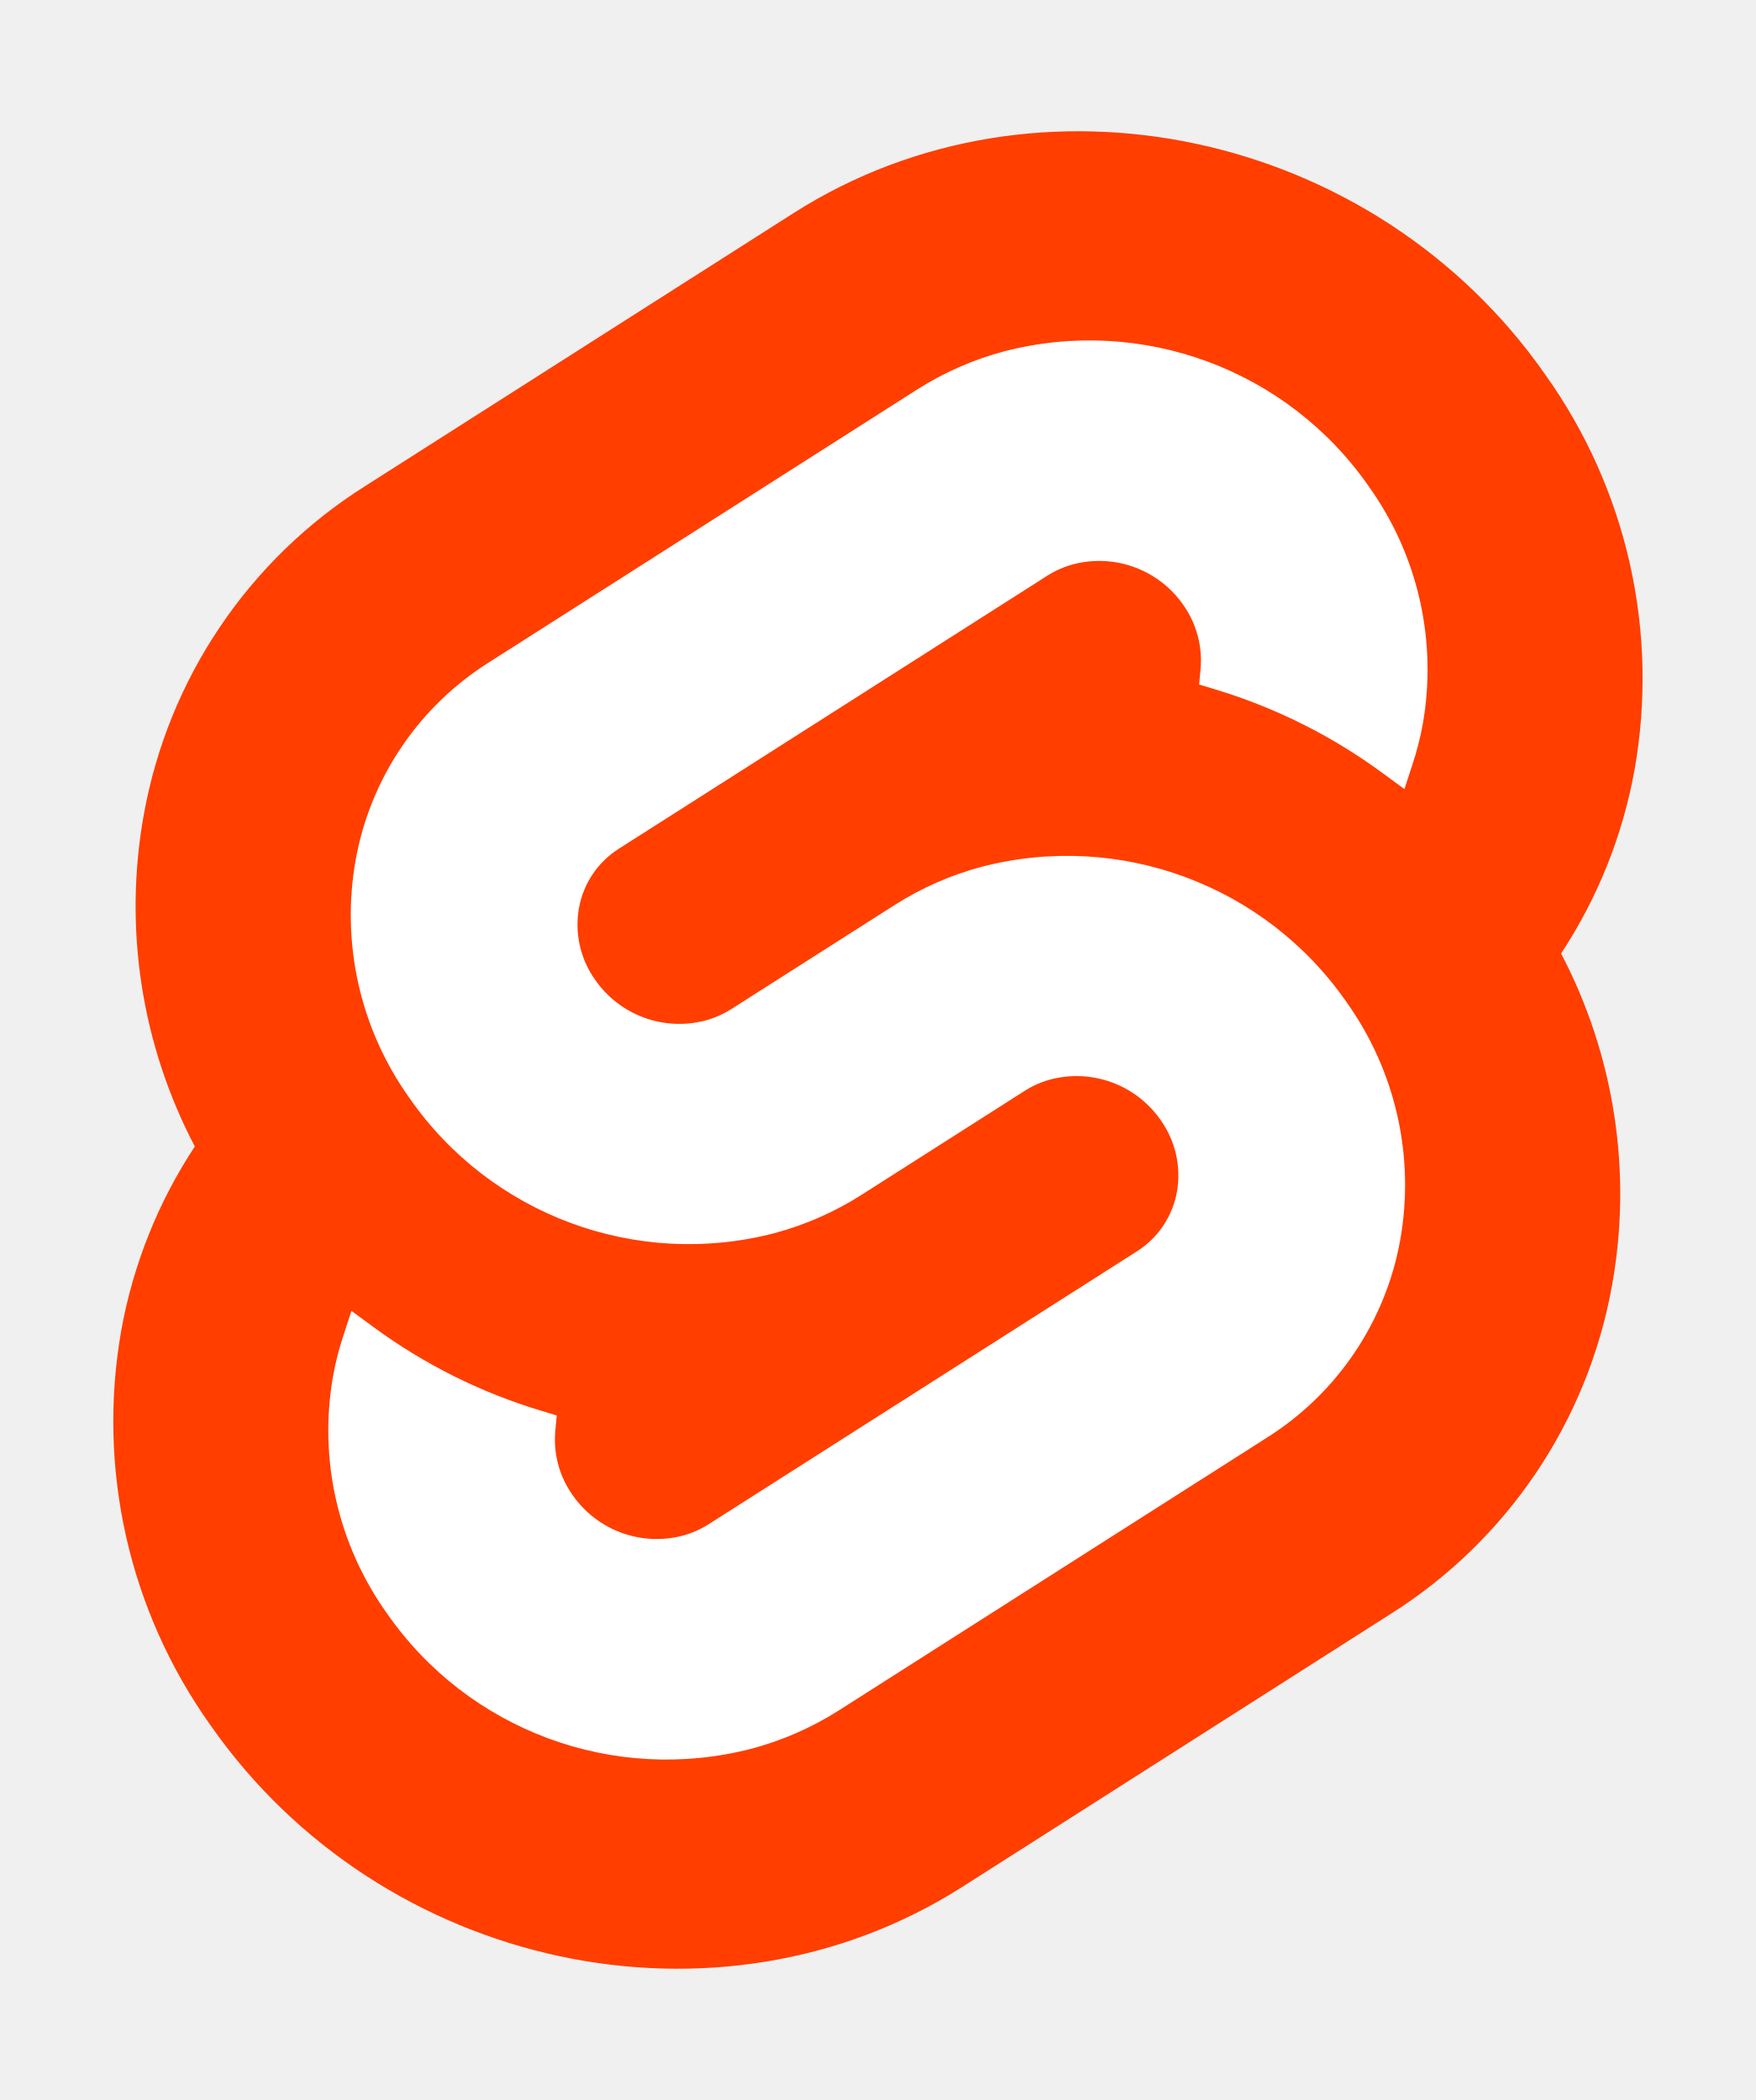
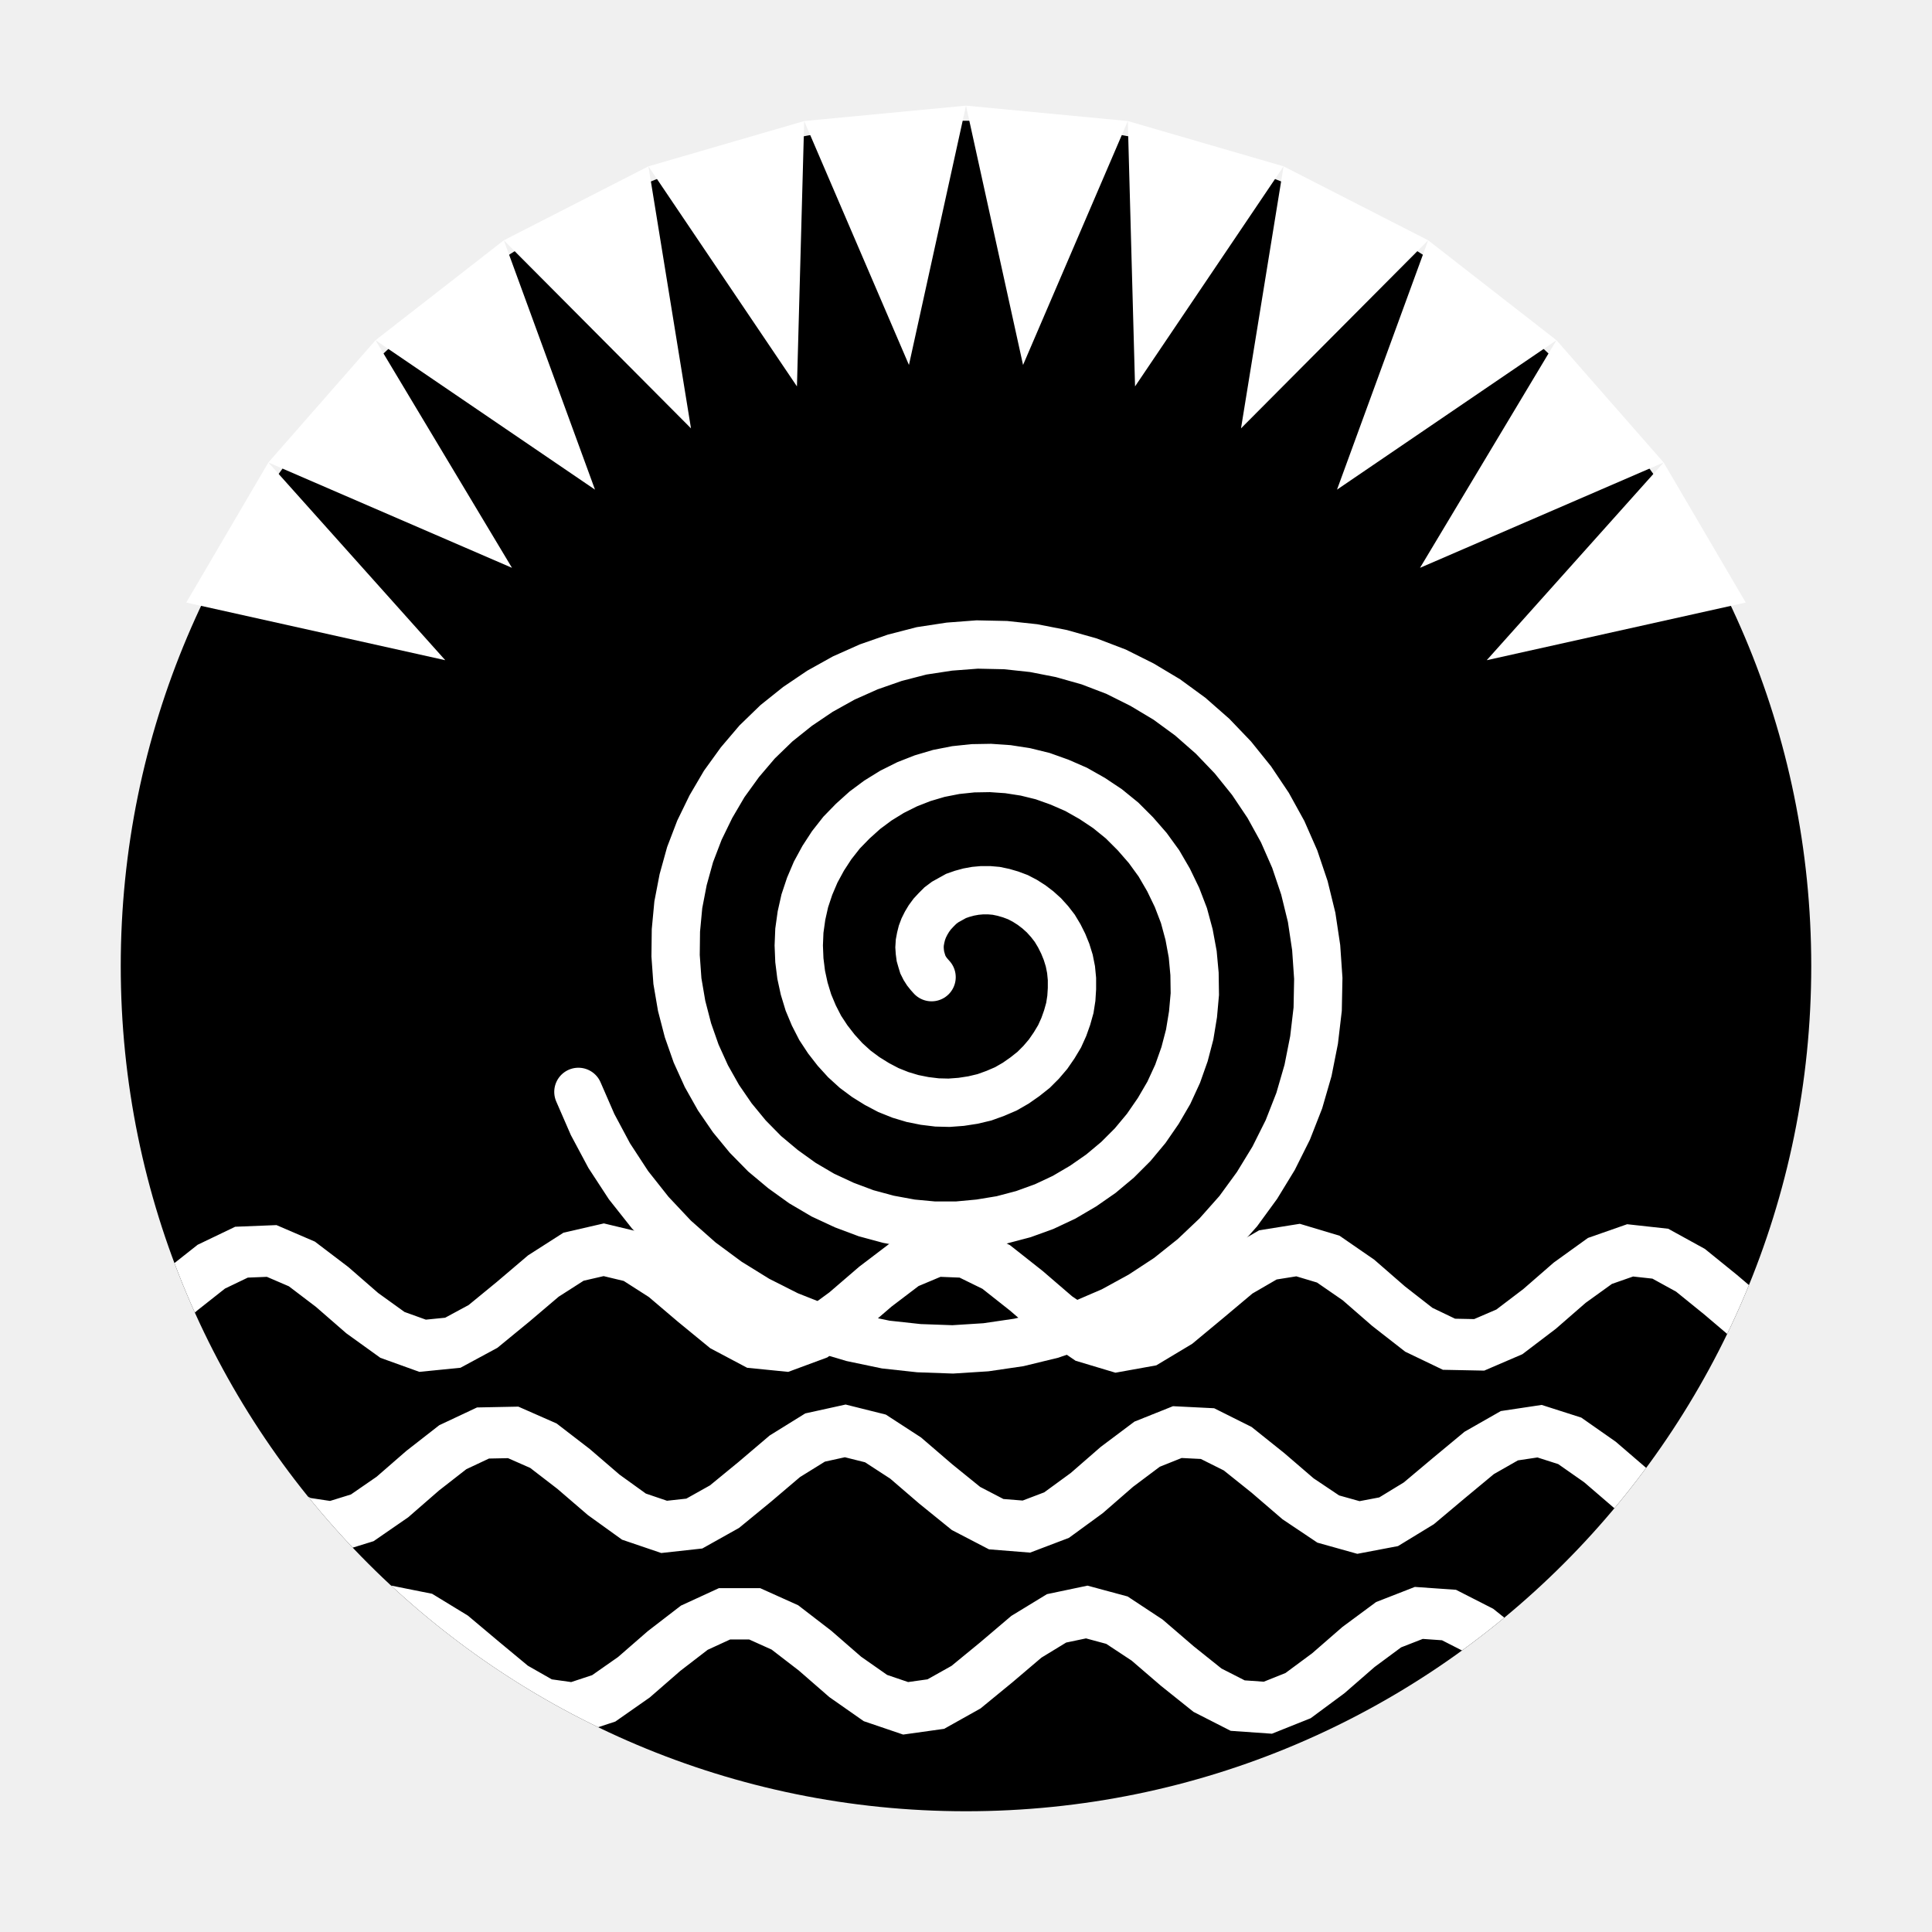
- <svg xmlns="http://www.w3.org/2000/svg" width="107" height="128" viewBox="0 0 107 128">
-   <path d="M94.157 22.819c-10.4-14.885-30.94-19.297-45.792-9.835L22.282 29.608A29.92 29.92 0 0 0 8.764 49.65a31.5 31.5 0 0 0 3.108 20.231 30 30 0 0 0-4.477 11.183 31.9 31.9 0 0 0 5.448 24.116c10.402 14.887 30.942 19.297 45.791 9.835l26.083-16.624A29.92 29.92 0 0 0 98.235 78.35a31.53 31.53 0 0 0-3.105-20.232 30 30 0 0 0 4.474-11.182 31.88 31.88 0 0 0-5.447-24.116" style="fill:#ff3e00" />
-   <path d="M45.817 106.582a20.72 20.72 0 0 1-22.237-8.243 19.17 19.17 0 0 1-3.277-14.503 18 18 0 0 1 .624-2.435l.49-1.498 1.337.981a33.6 33.6 0 0 0 10.203 5.098l.97.294-.09.968a5.85 5.85 0 0 0 1.052 3.878 6.24 6.24 0 0 0 6.695 2.485 5.8 5.8 0 0 0 1.603-.704L69.27 76.28a5.43 5.43 0 0 0 2.45-3.631 5.8 5.8 0 0 0-.987-4.371 6.24 6.24 0 0 0-6.698-2.487 5.7 5.7 0 0 0-1.6.704l-9.953 6.345a19 19 0 0 1-5.296 2.326 20.72 20.72 0 0 1-22.237-8.243 19.17 19.17 0 0 1-3.277-14.502 17.99 17.99 0 0 1 8.13-12.052l26.081-16.623a19 19 0 0 1 5.3-2.329 20.72 20.72 0 0 1 22.237 8.243 19.17 19.17 0 0 1 3.277 14.503 18 18 0 0 1-.624 2.435l-.49 1.498-1.337-.98a33.6 33.6 0 0 0-10.203-5.1l-.97-.294.09-.968a5.86 5.86 0 0 0-1.052-3.878 6.24 6.24 0 0 0-6.696-2.485 5.8 5.8 0 0 0-1.602.704L37.73 51.72a5.42 5.42 0 0 0-2.449 3.63 5.79 5.79 0 0 0 .986 4.372 6.24 6.24 0 0 0 6.698 2.486 5.8 5.8 0 0 0 1.602-.704l9.952-6.342a19 19 0 0 1 5.295-2.328 20.72 20.72 0 0 1 22.237 8.242 19.17 19.17 0 0 1 3.277 14.503 18 18 0 0 1-8.13 12.053l-26.081 16.622a19 19 0 0 1-5.3 2.328" style="fill:#fff" />
+ <svg xmlns="http://www.w3.org/2000/svg" viewBox="0 0 64 64" width="64" height="64">
+   <clipPath id="disc">
+     <circle cx="32" cy="32" r="28" />
+   </clipPath>
+   <circle cx="32" cy="32" r="28" fill="#000000" />
+   <path d="M6.17,19.96L8.89,15.32L14.75,21.87ZM8.89,15.32L12.44,11.27L16.96,18.81ZM12.44,11.27L16.69,7.96L19.71,16.22ZM16.69,7.96L21.48,5.51L22.89,14.19ZM21.48,5.51L26.64,4.01L26.40,12.80ZM26.64,4.01L32.00,3.50L30.11,12.09ZM32.00,3.50L37.36,4.01L33.89,12.09ZM37.36,4.01L42.52,5.51L37.60,12.80ZM42.52,5.51L47.31,7.96L41.11,14.19ZM47.31,7.96L51.56,11.27L44.29,16.22ZM51.56,11.27L55.11,15.32L47.04,18.81ZM55.11,15.32L57.83,19.96L49.25,21.87Z" fill="#ffffff" />
+   <g clip-path="url(#disc)" stroke="#ffffff" stroke-width="1.7" fill="none" stroke-linecap="round">
+     <path d="M0,43.00L1,43.84L2,44.43L3,44.59L4,44.29L5,43.61L6,42.75L7,41.96L8,41.48L9,41.44L10,41.87L11,42.63L12,43.50L13,44.22L14,44.58L15,44.48L16,43.94L17,43.12L18,42.27L19,41.63L20,41.40L21,41.64L22,42.28L23,43.13L24,43.95L25,44.48L26,44.58L27,44.21L28,43.48L29,42.62L30,41.86L31,41.44L32,41.48L33,41.97L34,42.76L35,43.62L36,44.30L37,44.60L38,44.42L39,43.82L40,42.99L41,42.15L42,41.57L43,41.41L44,41.71L45,42.40L46,43.27L47,44.05L48,44.53L49,44.55L50,44.12L51,43.36L52,42.49L53,41.77L54,41.42L55,41.53L56,42.08L57,42.89L58,43.74L59,44.38L60,44.60L61,44.35L62,43.71L63,42.85L64,42.04" />
+     <path d="M0,50.51L1,50.02L2,49.23L3,48.36L4,47.69L5,47.40L6,47.59L7,48.19L8,49.03L9,49.86L10,50.44L11,50.59L12,50.28L13,49.59L14,48.72L15,47.94L16,47.47L17,47.45L18,47.89L19,48.66L20,49.52L21,50.24L22,50.58L23,50.47L24,49.91L25,49.09L26,48.24L27,47.62L28,47.40L29,47.65L30,48.30L31,49.16L32,49.97L33,50.49L34,50.57L35,50.19L36,49.46L37,48.59L38,47.84L39,47.44L40,47.49L41,47.99L42,48.79L43,49.65L44,50.32L45,50.60L46,50.41L47,49.80L48,48.96L49,48.13L50,47.56L51,47.41L52,47.73L53,48.43L54,49.29L55,50.07L56,50.53L57,50.54L58,50.10L59,49.33L60,48.46L61,47.75L62,47.41L63,47.54L64,48.10" />
+     <path d="M0,54.02L1,53.50L2,53.43L3,53.82L4,54.55L5,55.42L6,56.17L7,56.57L8,56.51L9,56.00L10,55.20L11,54.34L12,53.68L13,53.40L14,53.60L15,54.21L16,55.05L17,55.88L18,56.45L19,56.59L20,56.26L21,55.56L22,54.69L23,53.92L24,53.46L25,53.46L26,53.91L27,54.68L28,55.55L29,56.25L30,56.59L31,56.45L32,55.89L33,55.07L34,54.22L35,53.61L36,53.40L37,53.67L38,54.33L39,55.19L40,55.99L41,56.50L42,56.57L43,56.17L44,55.43L45,54.56L46,53.82L47,53.43L48,53.50L49,54.01L50,54.81L51,55.67L52,56.33L53,56.60L54,56.39L55,55.78L56,54.93L57,54.11L58,53.54L59,53.41L60,53.75L61,54.45L62,55.32L63,56.09L64,56.54" />
+   </g>
+   <path d="M19.16,36.17 L19.63,37.25 L20.18,38.28 L20.82,39.26 L21.54,40.17 L22.33,41.01 L23.20,41.78 L24.12,42.46 L25.09,43.06 L26.10,43.57 L27.16,43.99 L28.24,44.31 L29.34,44.54 L30.44,44.66 L31.56,44.70 L32.66,44.63 L33.75,44.47 L34.82,44.21 L35.85,43.86 L36.85,43.43 L37.80,42.91 L38.70,42.32 L39.54,41.65 L40.31,40.92 L41.02,40.12 L41.64,39.27 L42.19,38.37 L42.66,37.43 L43.04,36.46 L43.33,35.46 L43.53,34.45 L43.65,33.43 L43.67,32.41 L43.60,31.39 L43.45,30.39 L43.21,29.41 L42.89,28.46 L42.49,27.55 L42.01,26.68 L41.46,25.86 L40.84,25.09 L40.17,24.39 L39.43,23.74 L38.65,23.17 L37.83,22.68 L36.97,22.25 L36.08,21.91 L35.16,21.65 L34.24,21.47 L33.31,21.37 L32.37,21.35 L31.45,21.42 L30.53,21.56 L29.64,21.79 L28.78,22.09 L27.95,22.46 L27.16,22.90 L26.42,23.40 L25.72,23.96 L25.08,24.58 L24.51,25.25 L23.99,25.97 L23.55,26.72 L23.17,27.50 L22.86,28.31 L22.63,29.14 L22.47,29.97 L22.39,30.82 L22.38,31.66 L22.44,32.50 L22.58,33.32 L22.79,34.13 L23.06,34.90 L23.40,35.65 L23.80,36.36 L24.26,37.03 L24.77,37.65 L25.33,38.22 L25.94,38.73 L26.58,39.19 L27.26,39.59 L27.97,39.92 L28.69,40.19 L29.43,40.39 L30.19,40.53 L30.94,40.60 L31.70,40.60 L32.45,40.53 L33.18,40.41 L33.90,40.22 L34.59,39.97 L35.25,39.66 L35.88,39.29 L36.47,38.88 L37.02,38.42 L37.52,37.92 L37.97,37.38 L38.37,36.80 L38.72,36.20 L39.01,35.57 L39.24,34.92 L39.41,34.27 L39.52,33.60 L39.58,32.93 L39.57,32.26 L39.51,31.61 L39.39,30.96 L39.22,30.33 L38.99,29.73 L38.71,29.15 L38.39,28.60 L38.02,28.09 L37.61,27.62 L37.17,27.18 L36.69,26.79 L36.18,26.45 L35.65,26.15 L35.10,25.91 L34.54,25.71 L33.97,25.57 L33.39,25.48 L32.81,25.44 L32.23,25.45 L31.66,25.51 L31.10,25.62 L30.56,25.78 L30.05,25.98 L29.55,26.23 L29.08,26.52 L28.65,26.84 L28.25,27.20 L27.88,27.58 L27.55,28.00 L27.27,28.43 L27.02,28.89 L26.82,29.36 L26.66,29.84 L26.55,30.33 L26.48,30.83 L26.46,31.32 L26.48,31.81 L26.54,32.29 L26.64,32.75 L26.78,33.21 L26.96,33.64 L27.17,34.05 L27.42,34.43 L27.70,34.79 L28.00,35.12 L28.33,35.42 L28.68,35.68 L29.05,35.91 L29.43,36.11 L29.83,36.27 L30.23,36.39 L30.63,36.47 L31.04,36.52 L31.44,36.53 L31.84,36.50 L32.23,36.44 L32.61,36.35 L32.97,36.22 L33.32,36.07 L33.65,35.88 L33.95,35.67 L34.24,35.44 L34.49,35.19 L34.72,34.92 L34.92,34.63 L35.10,34.33 L35.24,34.02 L35.35,33.71 L35.44,33.39 L35.49,33.07 L35.51,32.75 L35.51,32.43 L35.48,32.12 L35.42,31.82 L35.33,31.53 L35.22,31.26 L35.09,31.00 L34.94,30.75 L34.77,30.53 L34.58,30.32 L34.38,30.14 L34.17,29.98 L33.95,29.84 L33.72,29.72 L33.48,29.63 L33.24,29.56 L33.00,29.51 L32.77,29.49 L32.53,29.49 L32.31,29.51 L32.09,29.55 L31.87,29.61 L31.67,29.68 L31.49,29.78 L31.31,29.88 L31.15,30.00 L31.01,30.14 L30.88,30.28 L30.77,30.43 L30.68,30.58 L30.60,30.74 L30.54,30.90 L30.50,31.06 L30.47,31.22 L30.46,31.38 L30.47,31.53 L30.49,31.68 L30.53,31.82 L30.57,31.95 L30.63,32.07 L30.70,32.18 L30.78,32.28 L30.86,32.37" stroke="#ffffff" stroke-width="1.6" fill="none" stroke-linecap="round" />
</svg>
